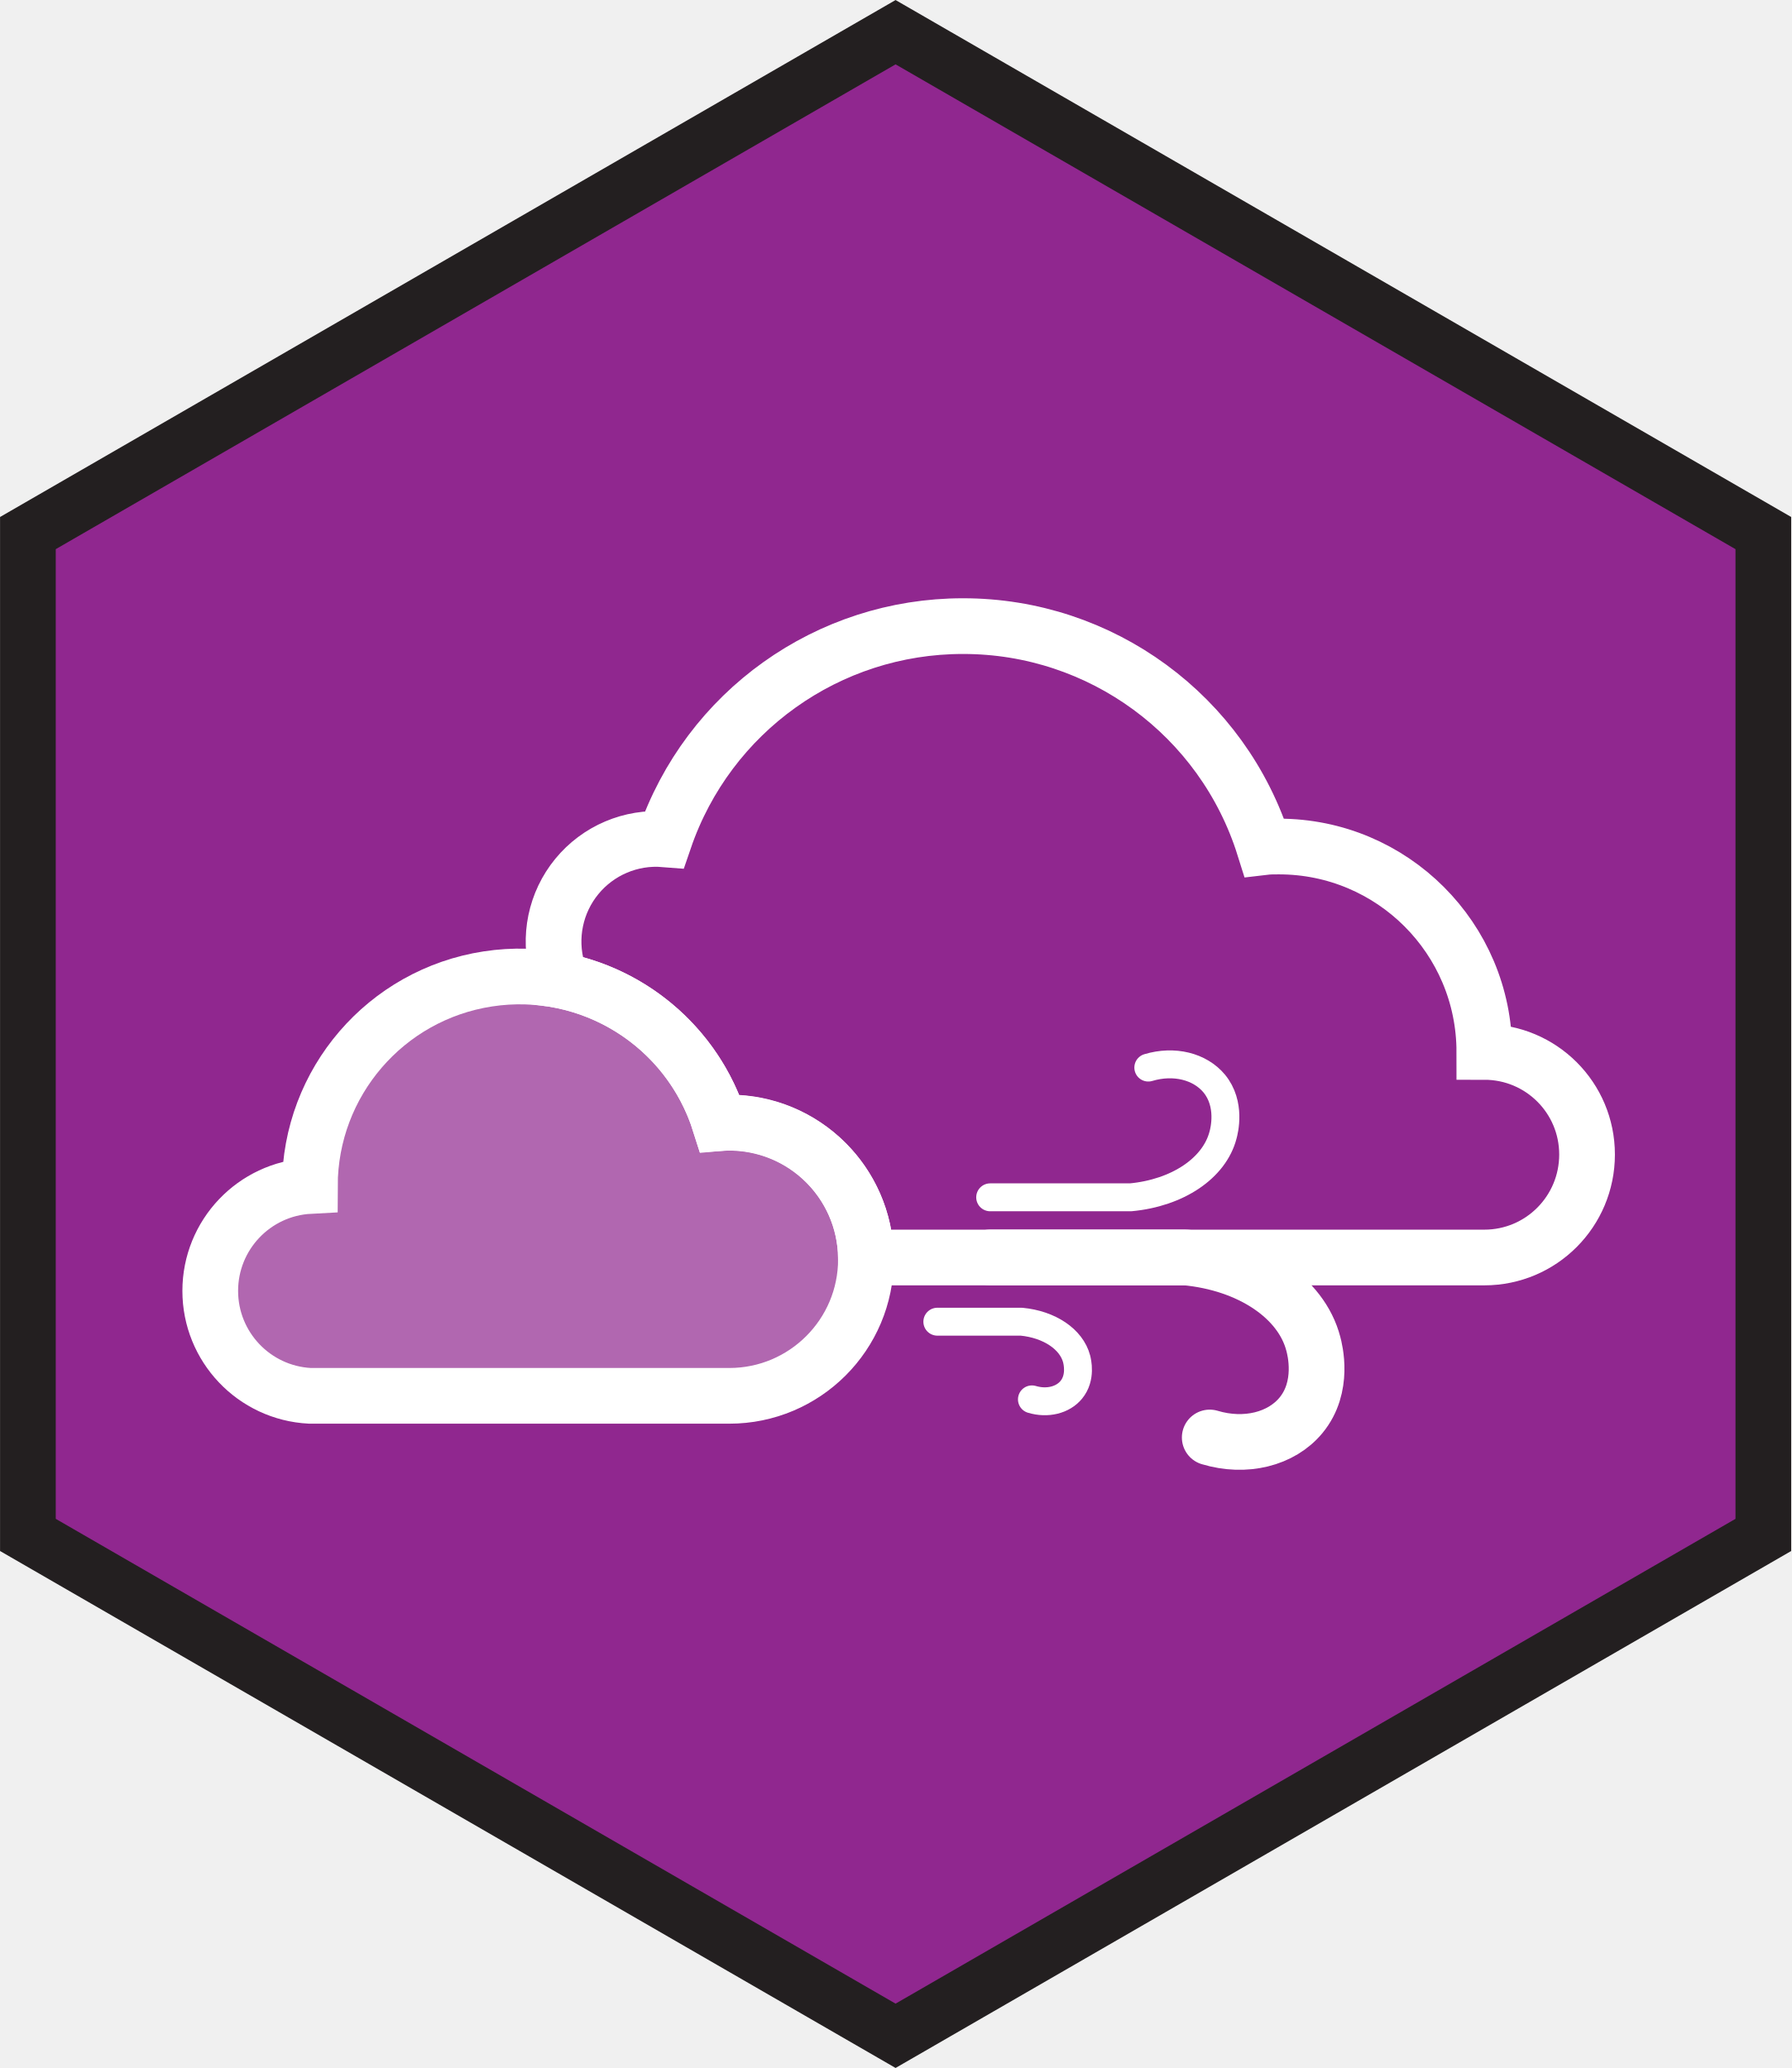
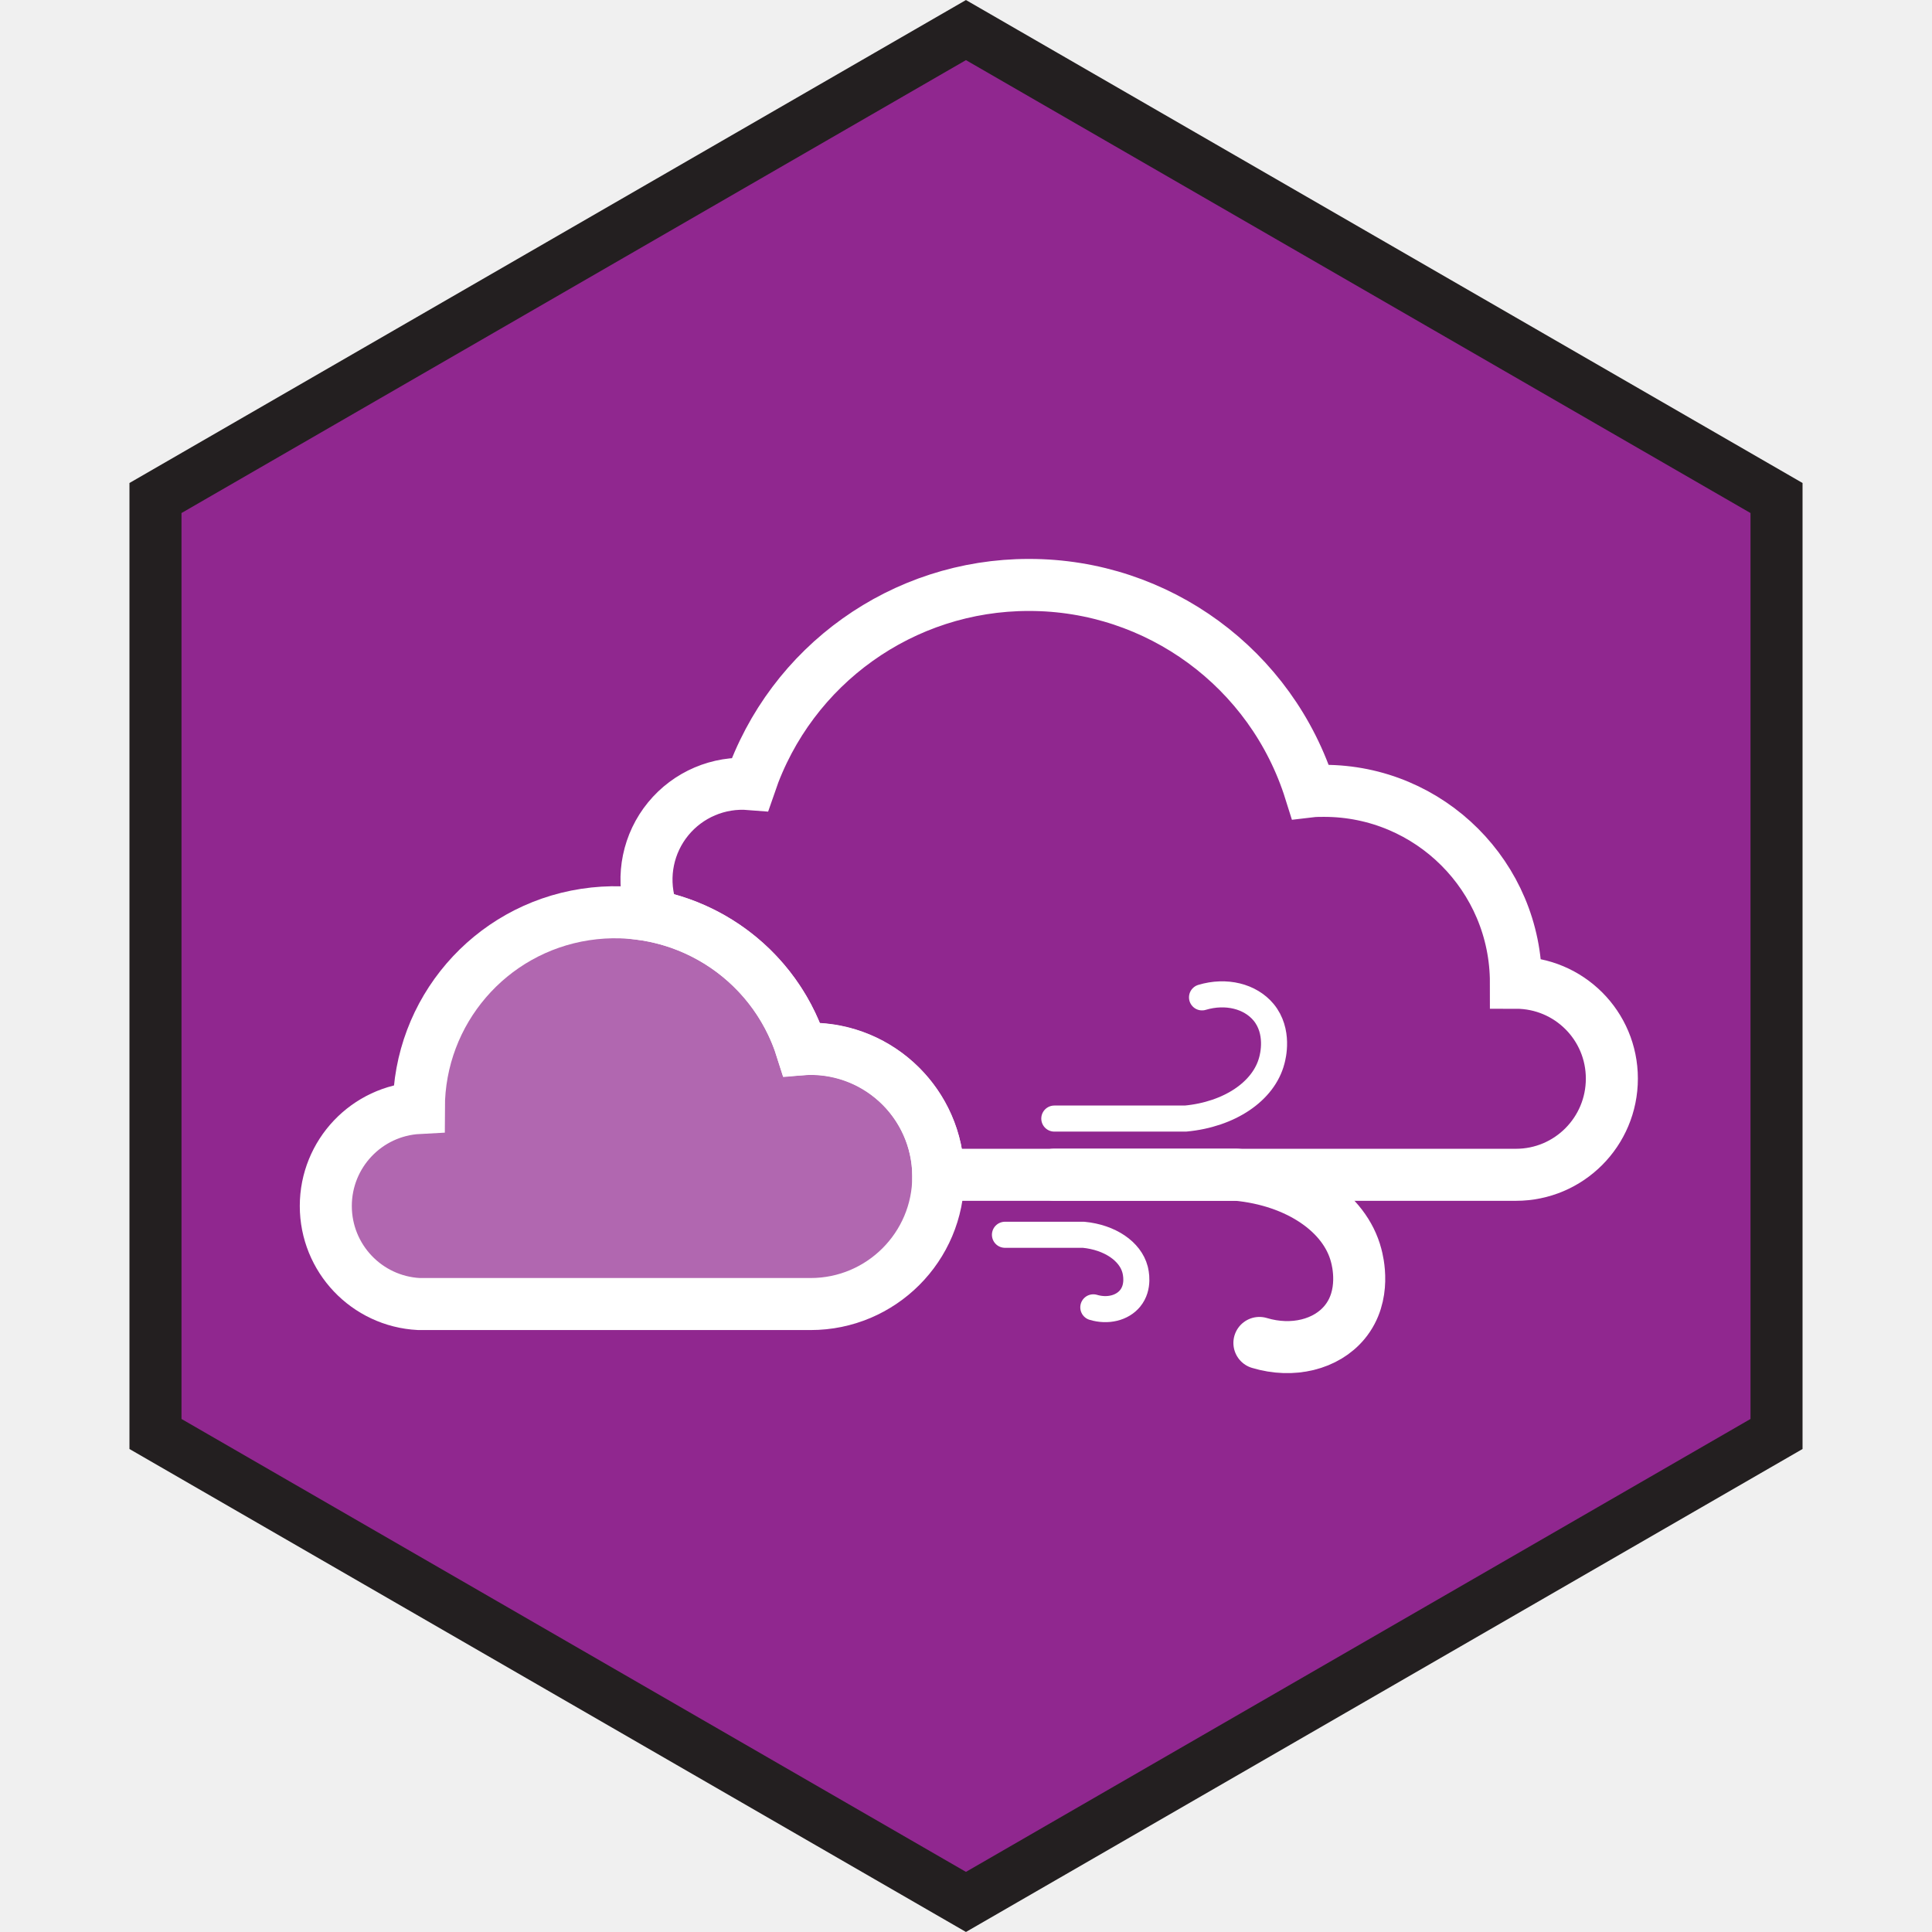
- <svg xmlns="http://www.w3.org/2000/svg" xml:space="preserve" fill-rule="evenodd" stroke-miterlimit="10" clip-rule="evenodd" viewBox="0 0 187.47 216.47">
+ <svg xmlns="http://www.w3.org/2000/svg" xml:space="preserve" fill-rule="evenodd" stroke-miterlimit="10" clip-rule="evenodd" viewBox="0 0 187.47 216.47" height="512" width="512">
  <path fill="#90278f" fill-rule="nonzero" d="M184.66 160.67V55.8L93.84 3.37 3.02 55.8v104.87l90.82 52.43z" />
  <path fill="none" stroke="#231f20" stroke-width="5.83" d="M184.55 160.67V55.8L93.73 3.37 2.92 55.8v104.87l90.81 52.43z" />
  <path fill="none" stroke="#fff" stroke-width="5.83" d="M166.1 120.85c0 5.95-4.8 10.78-10.75 10.78H90.63a14.31 14.31 0 0 0-15.3-14.07 21.94 21.94 0 0 0-18.11-15.17c.34-.32.72-.62 1.13-.88a10.74 10.74 0 0 1 11.19-13.66 33 33 0 0 1 31.25-22.31 33 33 0 0 1 31.52 23.13c.5-.06 1.02-.06 1.52-.06a21.5 21.5 0 0 1 21.52 21.5c5.95 0 10.75 4.8 10.75 10.74z" />
  <path fill="#fff" fill-opacity=".3" fill-rule="nonzero" d="M90.63 131.63v.18c0 7.9-6.41 14.3-14.3 14.3h-43.9a11 11 0 0 1 0-21.97 21.96 21.96 0 0 1 42.9-6.58c.33-.03.67-.06 1-.06 7.83 0 14.21 6.32 14.3 14.13" />
  <path fill="none" stroke="#fff" stroke-width="5.83" d="M90.63 131.63v.18c0 7.9-6.41 14.3-14.3 14.3h-43.9a11 11 0 0 1 0-21.97 21.96 21.96 0 0 1 42.9-6.58c.33-.03.67-.06 1-.06 7.83 0 14.21 6.32 14.3 14.13z" />
  <path fill="none" stroke="#fff" stroke-linecap="round" stroke-linejoin="round" stroke-width="5.83" d="M103.63 131.62h20.4c6.82.63 12.17 4.23 13.42 9.04.16.59 1.18 4.5-1.29 7.49-2.06 2.5-5.83 3.44-9.55 2.32" />
  <path fill="none" stroke="#fff" stroke-linecap="round" stroke-linejoin="round" stroke-width="2.92" d="M103.63 125.33h14.7c4.92-.46 8.77-3.05 9.67-6.51.12-.43.85-3.25-.92-5.4-1.5-1.8-4.2-2.48-6.9-1.67m-22.08 26.6h8.8c2.93.28 5.24 1.83 5.78 3.9.06.25.5 1.94-.56 3.23-.89 1.08-2.51 1.48-4.12 1" />
</svg>
